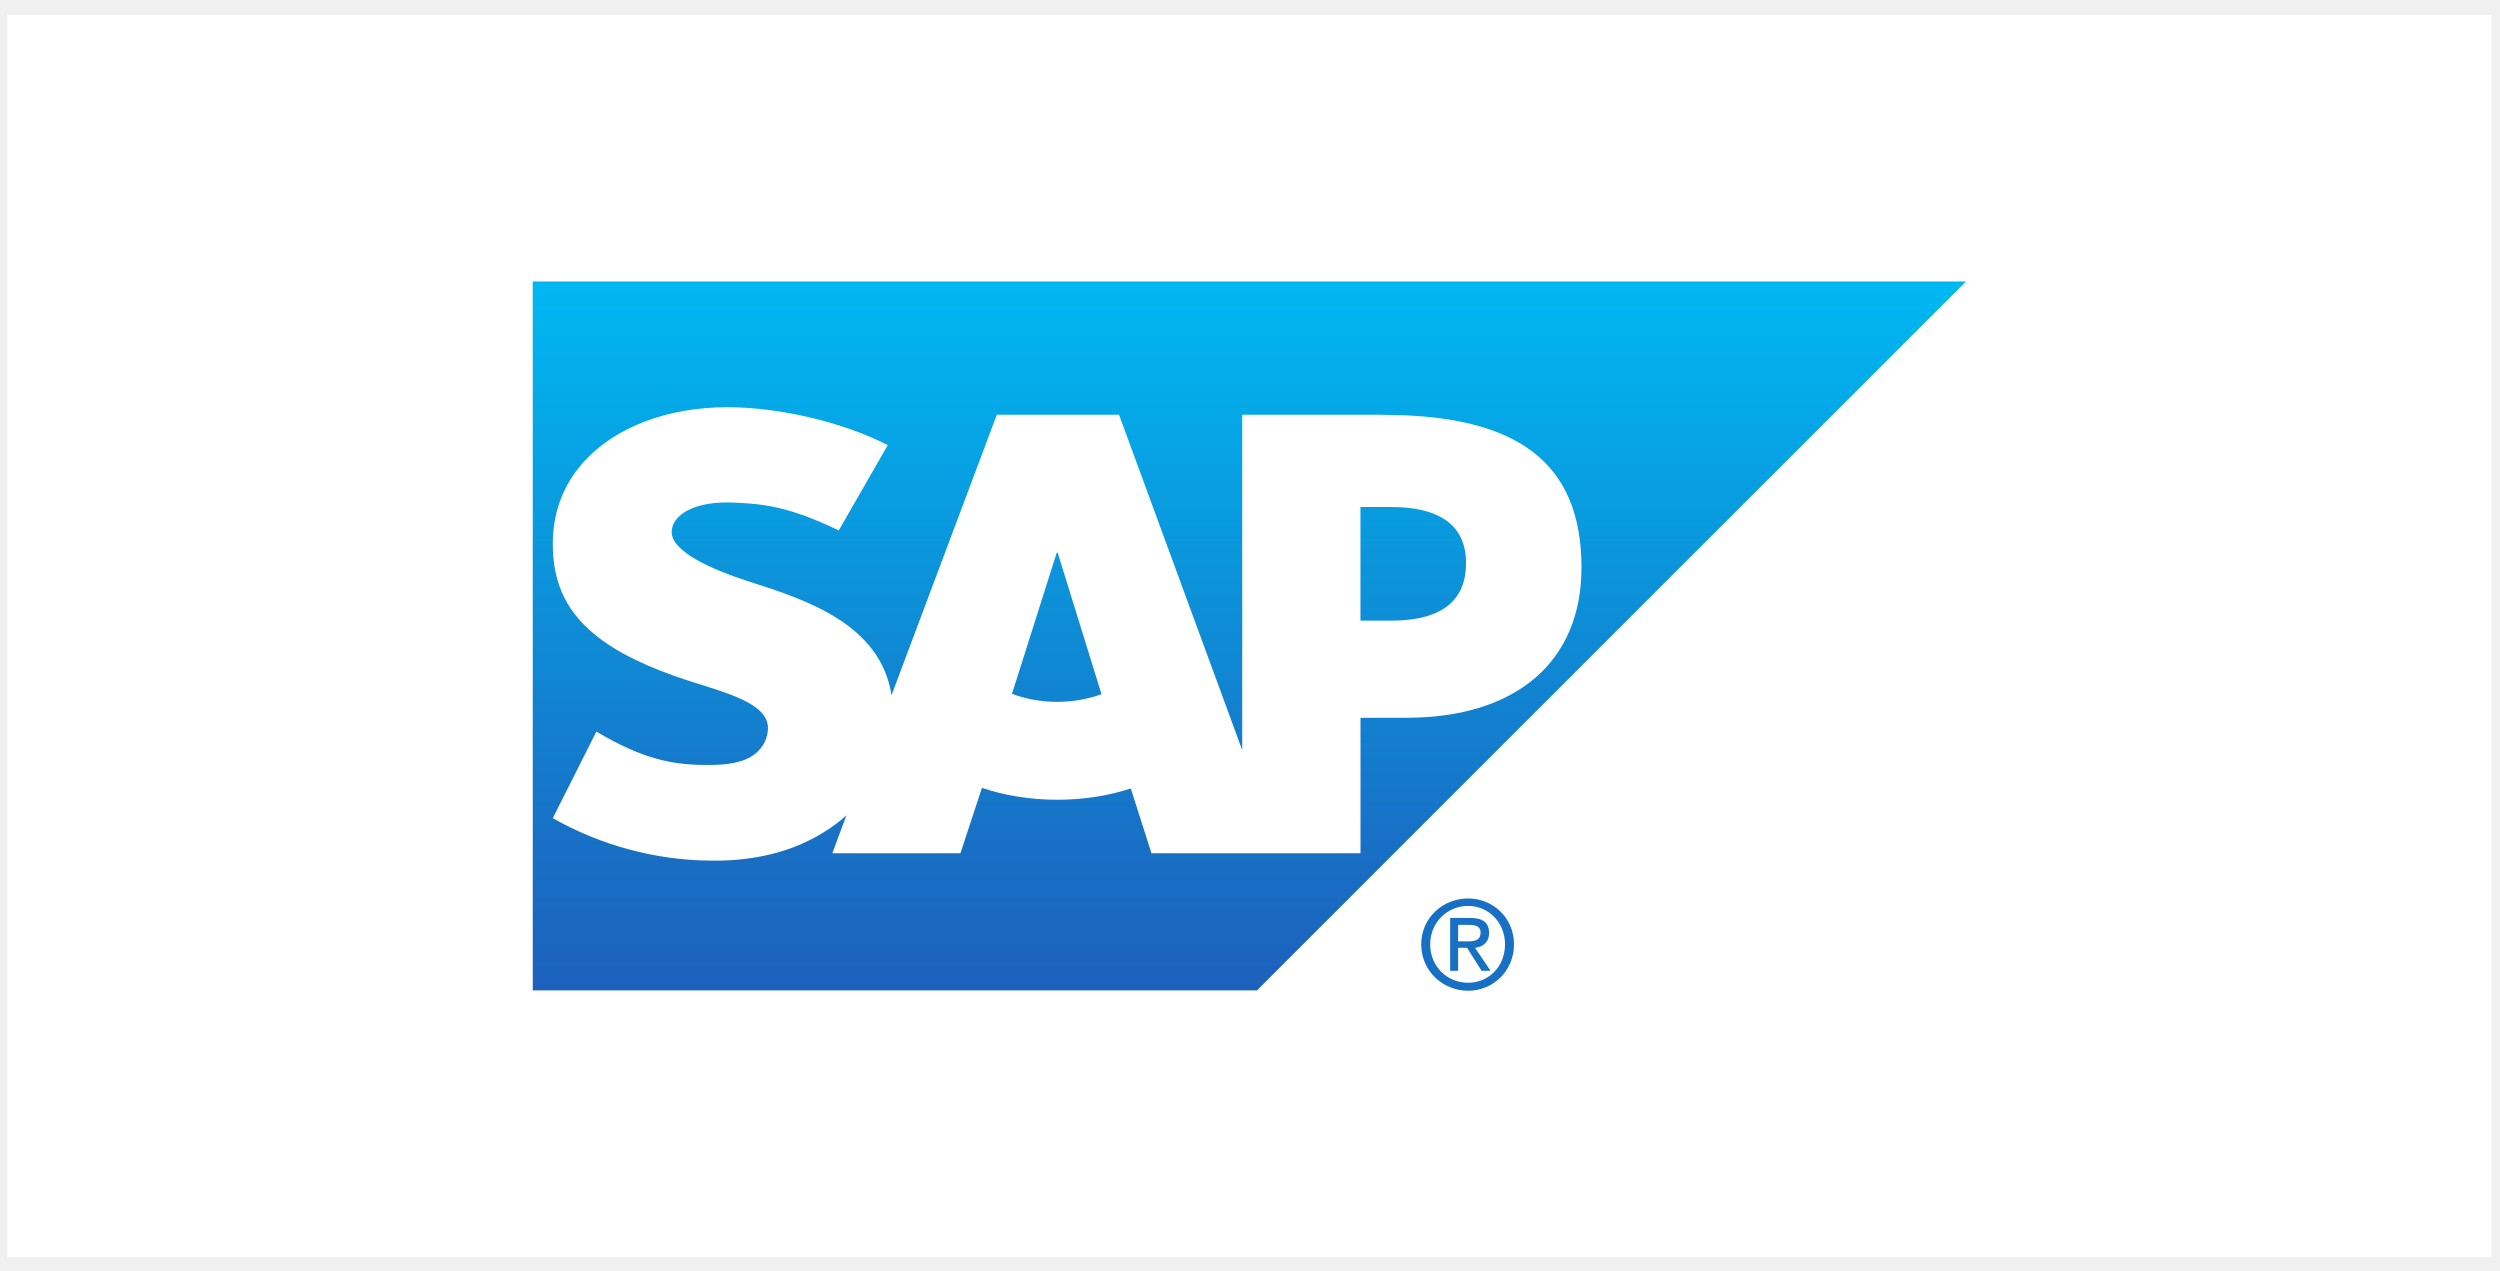
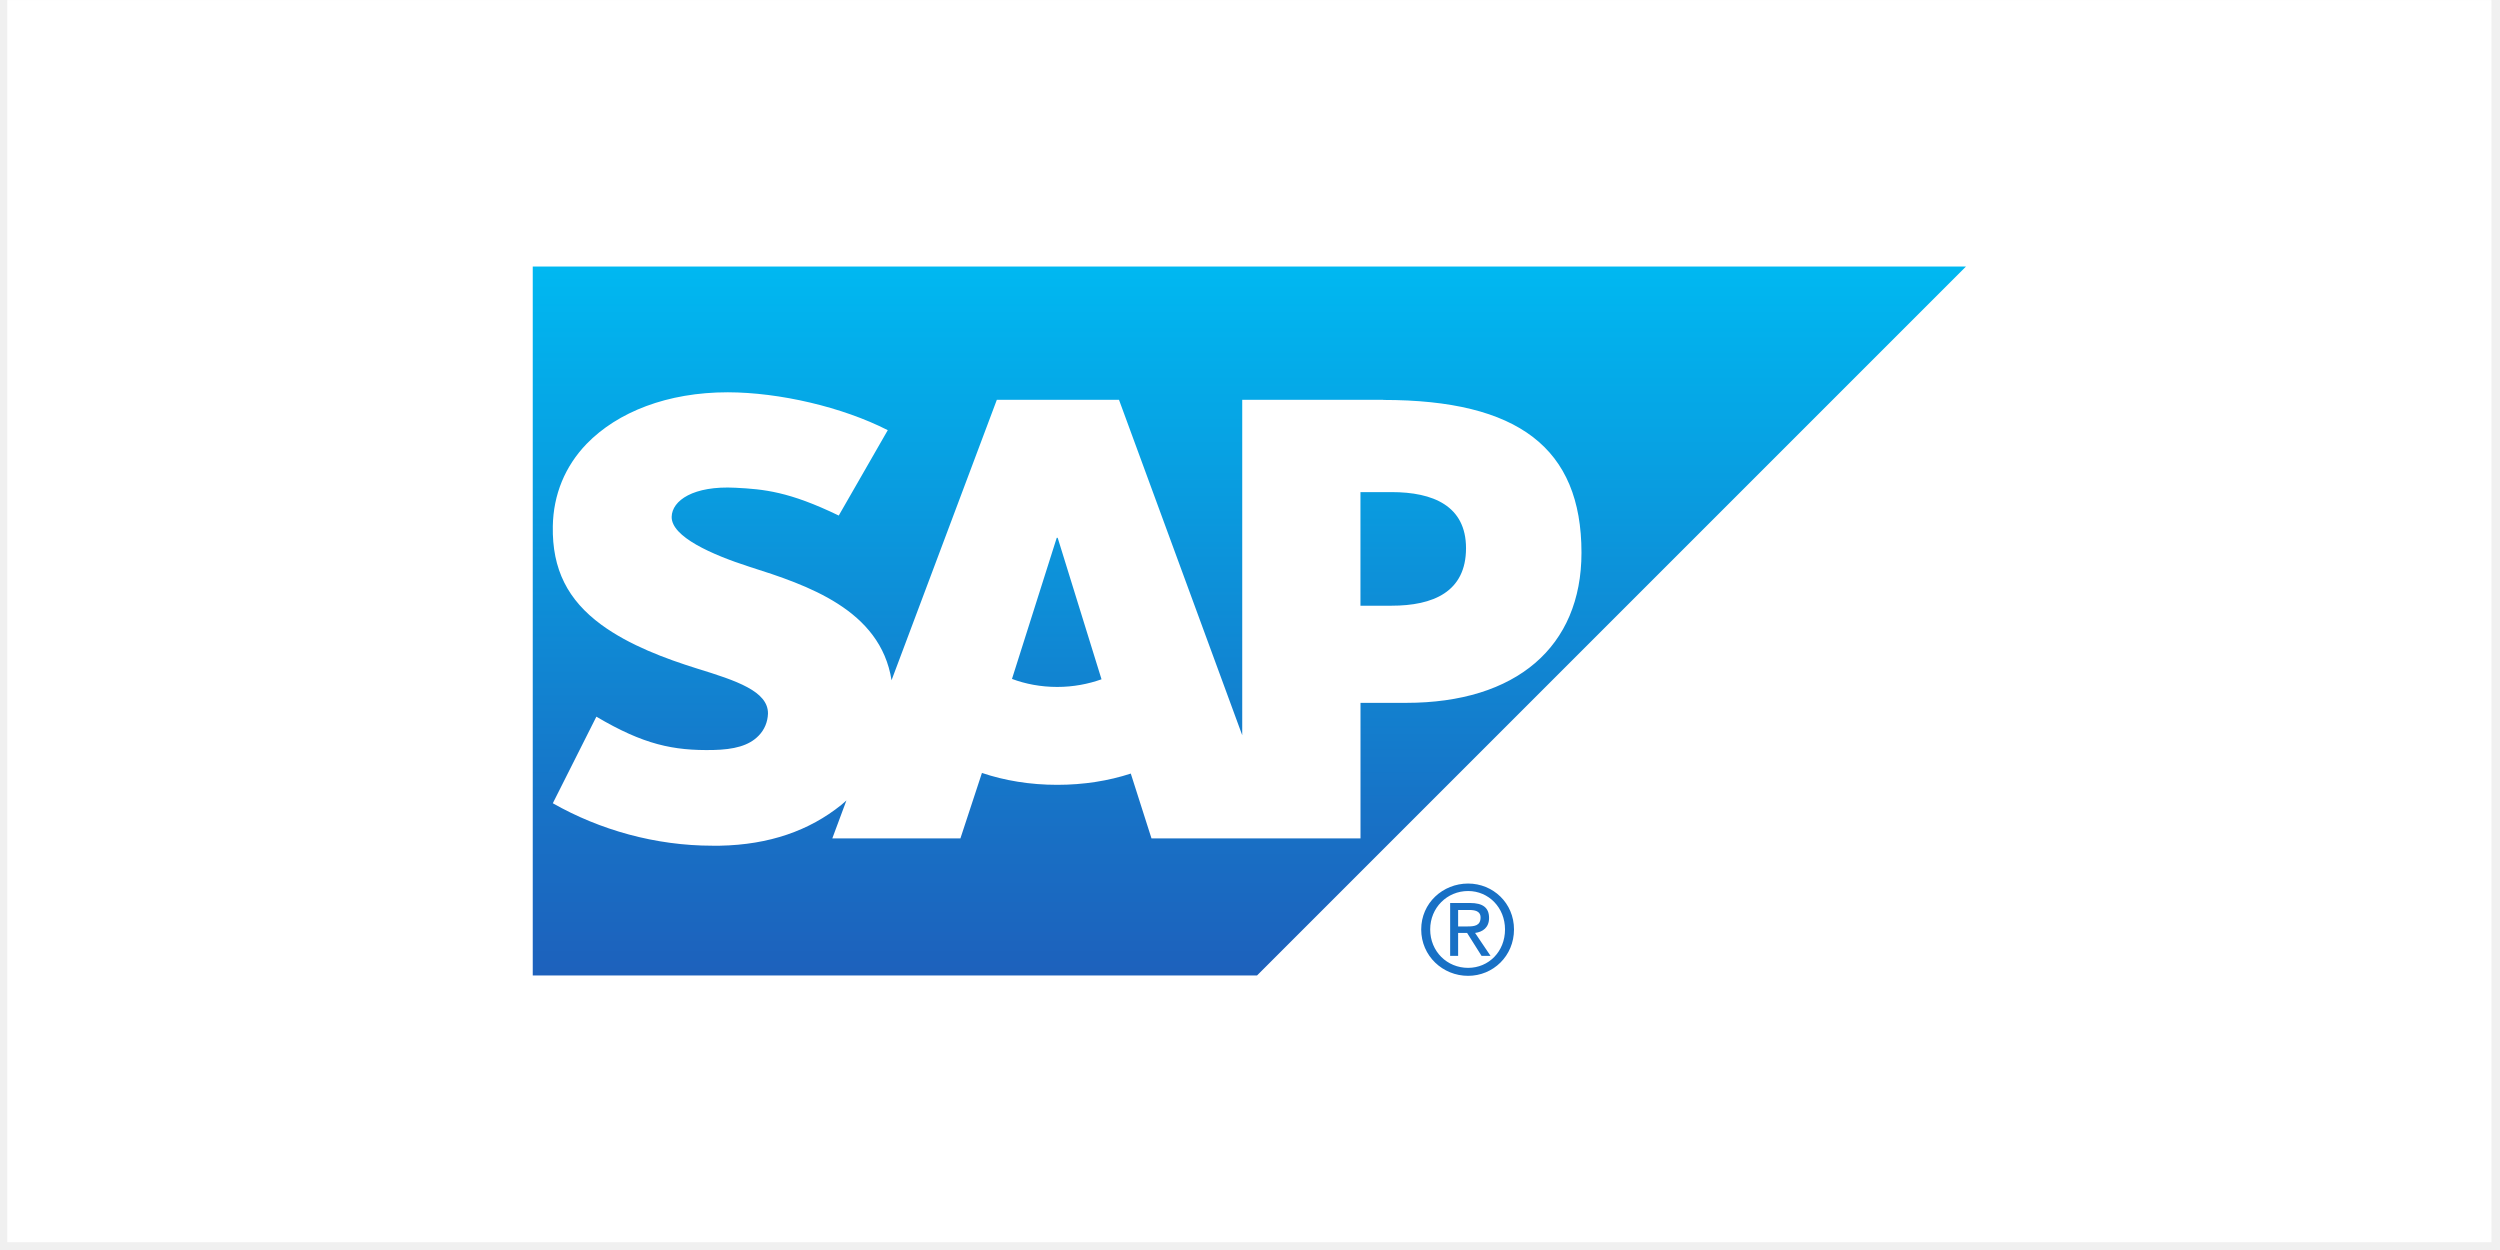
- <svg xmlns="http://www.w3.org/2000/svg" width="120" height="61" viewBox="0 0 120 61" fill="none">
-   <rect width="119.242" height="59.621" transform="translate(0.3479 0.720215)" fill="white" />
-   <path d="M25.572 13.506V47.538H60.337L94.366 13.51H25.572V13.506Z" fill="url(#paint0_linear_25_399)" />
-   <path d="M69.607 44.06V46.598H69.99V45.496H70.421L71.115 46.598H71.546L70.804 45.496C71.175 45.45 71.475 45.235 71.475 44.778C71.475 44.278 71.168 44.06 70.565 44.06H69.607ZM69.99 44.395H70.517C70.776 44.395 71.067 44.437 71.067 44.754C71.067 45.15 70.772 45.185 70.445 45.185H69.99V44.395ZM70.469 43.126C69.254 43.126 68.218 44.062 68.218 45.329C68.218 46.604 69.254 47.556 70.469 47.556C71.667 47.556 72.672 46.605 72.672 45.329C72.672 44.062 71.667 43.126 70.469 43.126ZM70.469 43.485C71.46 43.485 72.241 44.286 72.241 45.329C72.241 46.389 71.46 47.172 70.469 47.172C69.46 47.172 68.649 46.389 68.649 45.329C68.649 44.286 69.46 43.485 70.469 43.485Z" fill="#1870C5" />
-   <path fill-rule="evenodd" clip-rule="evenodd" d="M66.793 29.79H65.302V24.337H66.793C68.784 24.337 70.369 24.993 70.369 27.028C70.369 29.131 68.784 29.79 66.793 29.79V29.79ZM50.745 33.689C49.955 33.689 49.215 33.544 48.575 33.304L50.723 26.53H50.769L52.872 33.322C52.239 33.549 51.518 33.689 50.747 33.689H50.745ZM66.398 19.906H59.627V36.007L53.712 19.906H47.848L42.794 33.367C42.26 29.975 38.745 28.8 35.982 27.924C34.161 27.338 32.222 26.477 32.24 25.523C32.255 24.743 33.281 24.019 35.305 24.128C36.669 24.196 37.872 24.307 40.26 25.462L42.613 21.364C40.433 20.25 37.414 19.552 34.943 19.546H34.928C32.046 19.546 29.645 20.485 28.155 22.023C27.12 23.099 26.56 24.46 26.535 25.975C26.496 28.05 27.26 29.523 28.859 30.7C30.213 31.692 31.939 32.33 33.464 32.808C35.345 33.388 36.88 33.895 36.863 34.974C36.847 35.367 36.701 35.736 36.417 36.027C35.949 36.514 35.229 36.694 34.234 36.716C32.315 36.754 30.892 36.456 28.626 35.116L26.535 39.271C28.794 40.558 31.469 41.31 34.199 41.31H34.553C36.928 41.264 38.846 40.586 40.38 39.354L40.628 39.137L39.951 40.958H46.1L47.133 37.817C48.213 38.183 49.444 38.388 50.746 38.388C52.017 38.388 53.217 38.196 54.278 37.847L55.271 40.958H65.304V34.453H67.493C72.78 34.453 75.911 31.762 75.911 27.245C75.911 22.219 72.87 19.913 66.397 19.913" fill="white" />
+ <svg xmlns="http://www.w3.org/2000/svg" width="120" height="60" viewBox="0 0 120 60" fill="none">
+   <rect width="119.242" height="59.621" transform="translate(0.3479 0.00439453)" fill="white" />
+   <path d="M25.572 12.79V46.822H60.337L94.366 12.794H25.572V12.79Z" fill="url(#paint0_linear_347_32524)" />
+   <path d="M69.607 43.344V45.882H69.99V44.781H70.421L71.115 45.882H71.546L70.804 44.781C71.175 44.734 71.475 44.519 71.475 44.062C71.475 43.562 71.168 43.344 70.565 43.344H69.607ZM69.99 43.679H70.517C70.776 43.679 71.067 43.721 71.067 44.038C71.067 44.434 70.772 44.469 70.445 44.469H69.99V43.679ZM70.469 42.41C69.254 42.41 68.218 43.346 68.218 44.613C68.218 45.889 69.254 46.84 70.469 46.84C71.667 46.84 72.672 45.889 72.672 44.613C72.672 43.346 71.667 42.41 70.469 42.41ZM70.469 42.769C71.46 42.769 72.241 43.57 72.241 44.613C72.241 45.673 71.46 46.457 70.469 46.457C69.46 46.457 68.649 45.673 68.649 44.613C68.649 43.57 69.46 42.769 70.469 42.769Z" fill="#1870C5" />
+   <path fill-rule="evenodd" clip-rule="evenodd" d="M66.793 29.074H65.302V23.621H66.793C68.784 23.621 70.369 24.277 70.369 26.313C70.369 28.415 68.784 29.074 66.793 29.074V29.074ZM50.745 32.973C49.956 32.973 49.215 32.829 48.575 32.588L50.723 25.815H50.769L52.873 32.606C52.239 32.833 51.518 32.973 50.747 32.973H50.745ZM66.398 19.191H59.627V35.291L53.712 19.191H47.848L42.794 32.652C42.26 29.259 38.745 28.084 35.982 27.208C34.161 26.622 32.222 25.761 32.24 24.807C32.255 24.027 33.281 23.304 35.305 23.412C36.669 23.481 37.872 23.591 40.26 24.746L42.613 20.648C40.433 19.535 37.414 18.836 34.943 18.83H34.928C32.046 18.83 29.645 19.77 28.155 21.308C27.12 22.383 26.56 23.744 26.535 25.259C26.496 27.334 27.26 28.807 28.86 29.984C30.213 30.976 31.939 31.614 33.464 32.092C35.345 32.672 36.88 33.179 36.863 34.258C36.847 34.652 36.701 35.02 36.417 35.311C35.949 35.798 35.229 35.978 34.234 36C32.315 36.038 30.892 35.74 28.626 34.4L26.535 38.556C28.794 39.842 31.469 40.594 34.199 40.594H34.553C36.928 40.548 38.847 39.87 40.38 38.638L40.628 38.422L39.951 40.242H46.1L47.133 37.101C48.213 37.467 49.444 37.672 50.746 37.672C52.017 37.672 53.217 37.48 54.278 37.131L55.271 40.242H65.304V33.737H67.493C72.78 33.737 75.911 31.046 75.911 26.529C75.911 21.503 72.871 19.197 66.397 19.197" fill="white" />
  <defs>
-     <linearGradient id="paint0_linear_25_399" x1="59.945" y1="13.524" x2="59.945" y2="47.539" gradientUnits="userSpaceOnUse">
+     <linearGradient id="paint0_linear_347_32524" x1="59.945" y1="12.808" x2="59.945" y2="46.823" gradientUnits="userSpaceOnUse">
      <stop stop-color="#00B8F1" />
      <stop offset="0.22" stop-color="#06A5E5" />
      <stop offset="0.794" stop-color="#1870C5" />
      <stop offset="1" stop-color="#1D61BC" />
    </linearGradient>
  </defs>
</svg>
